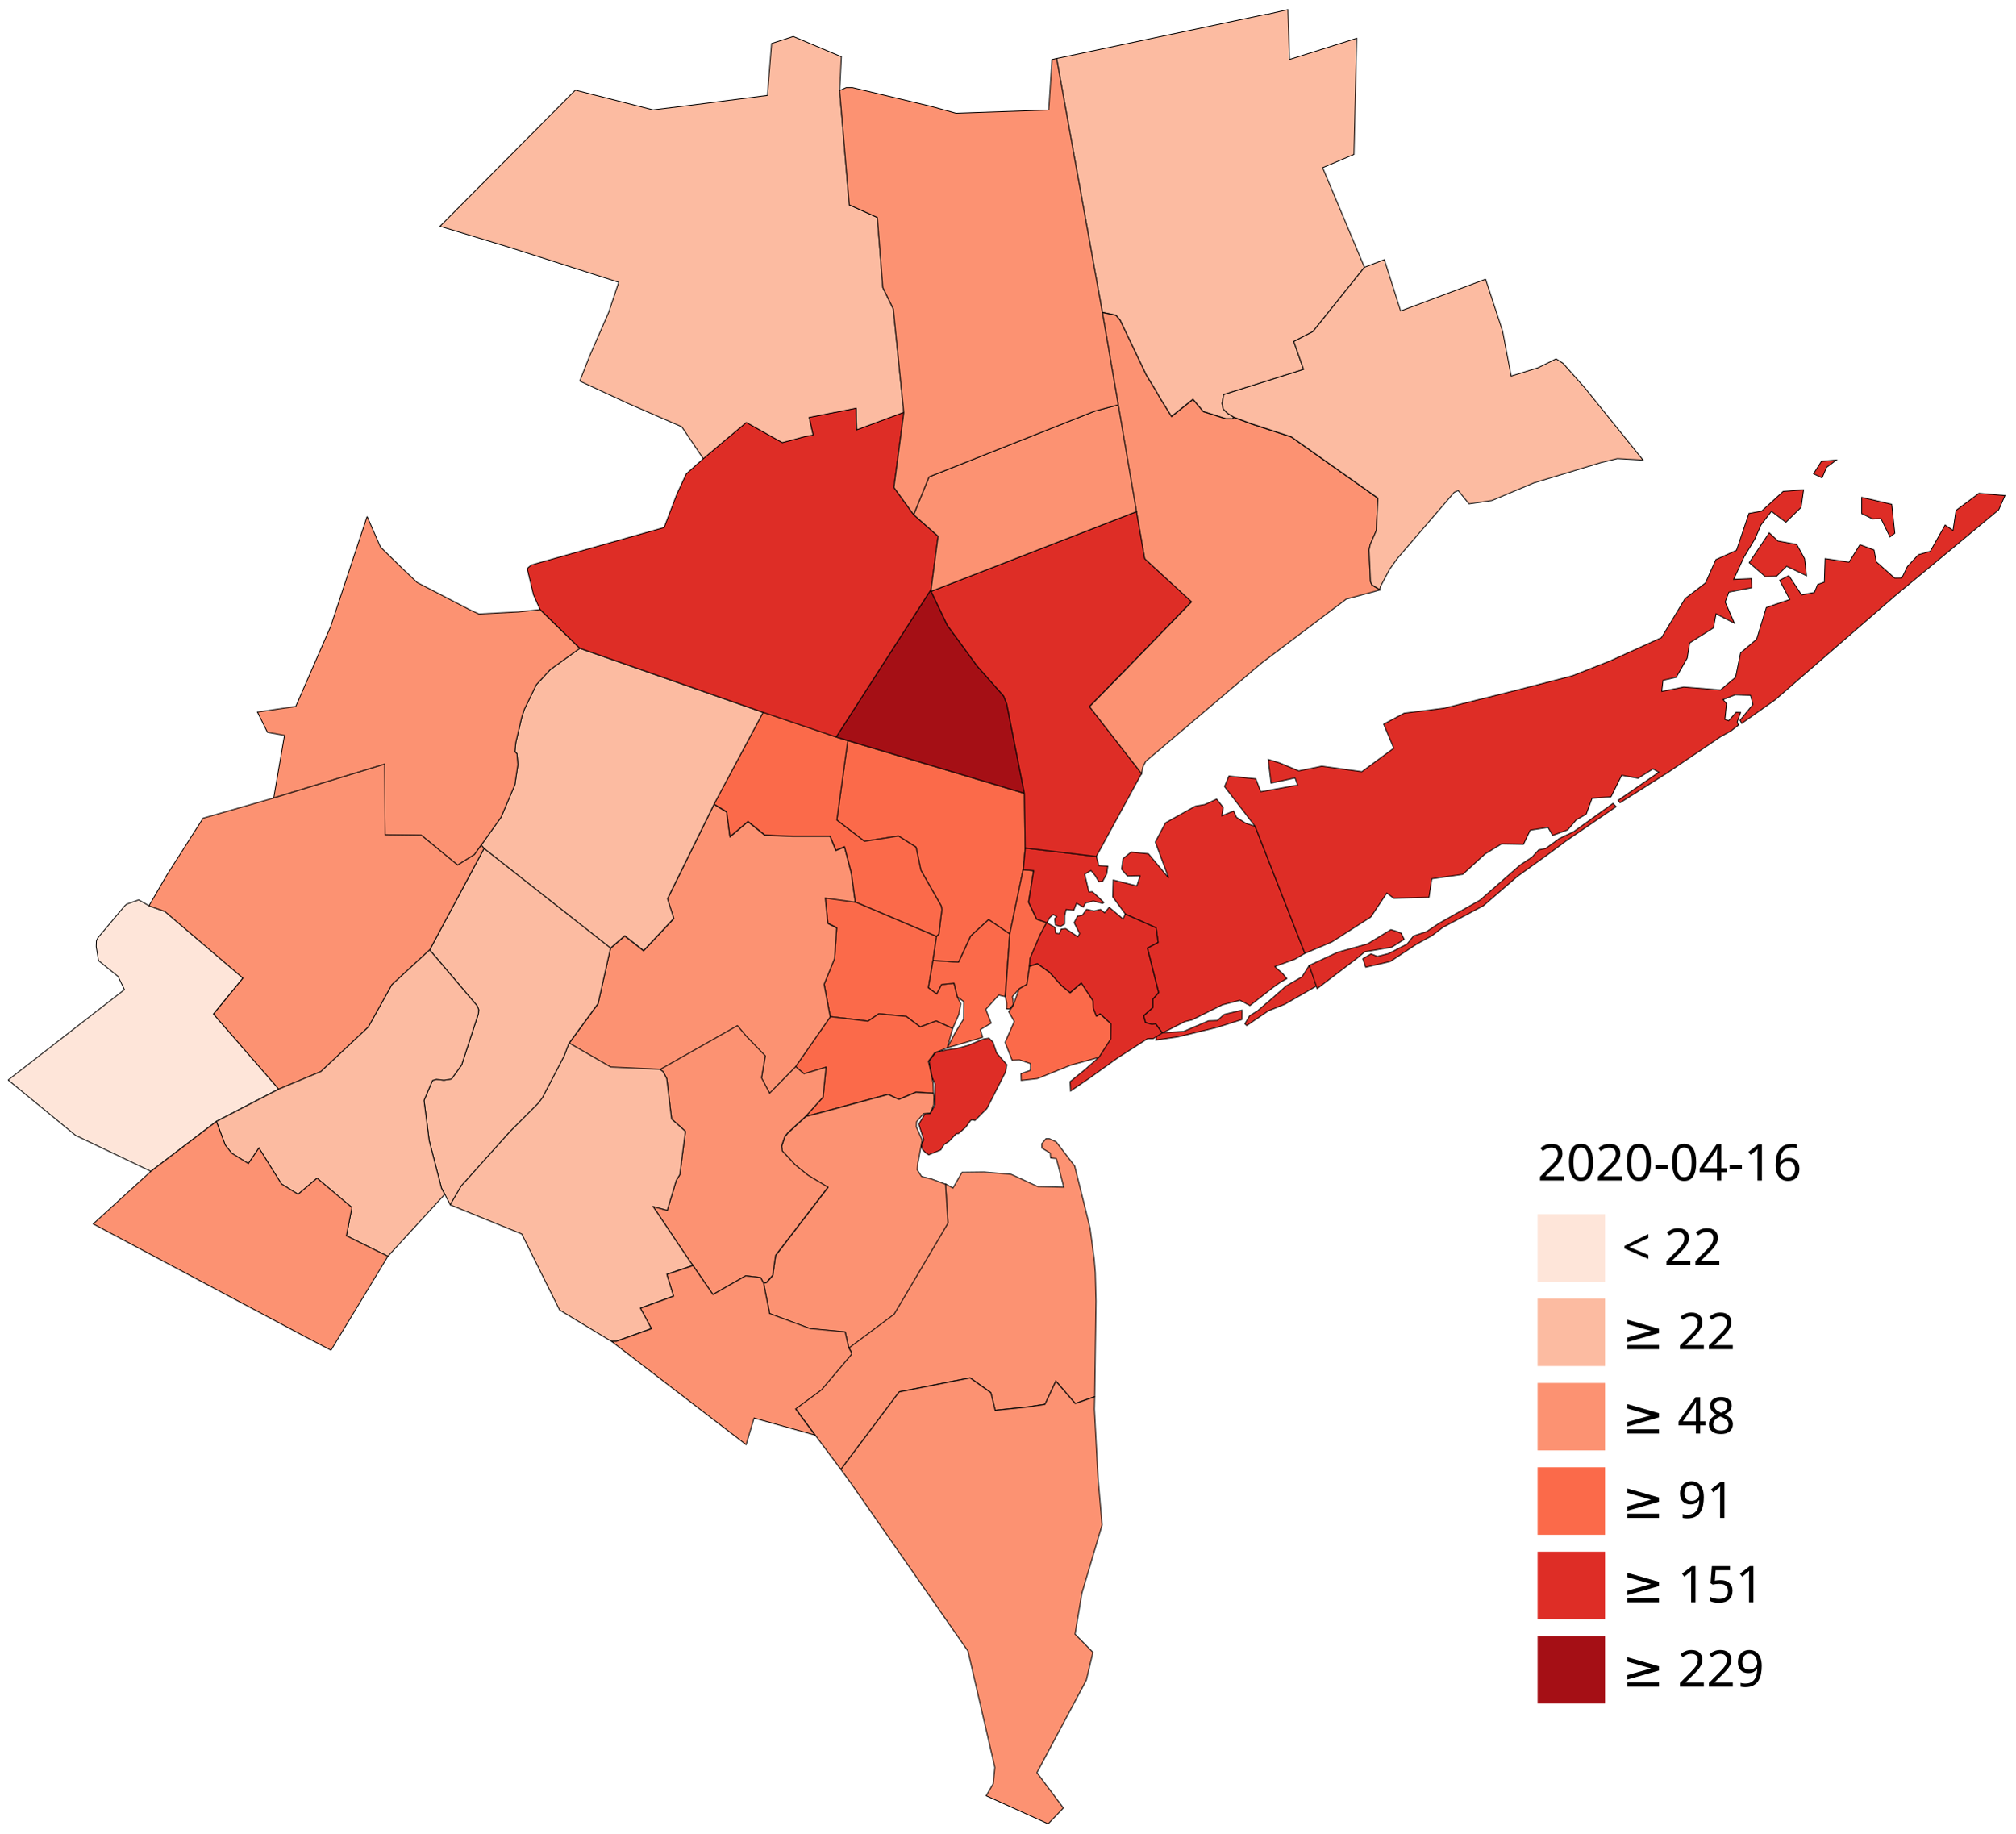
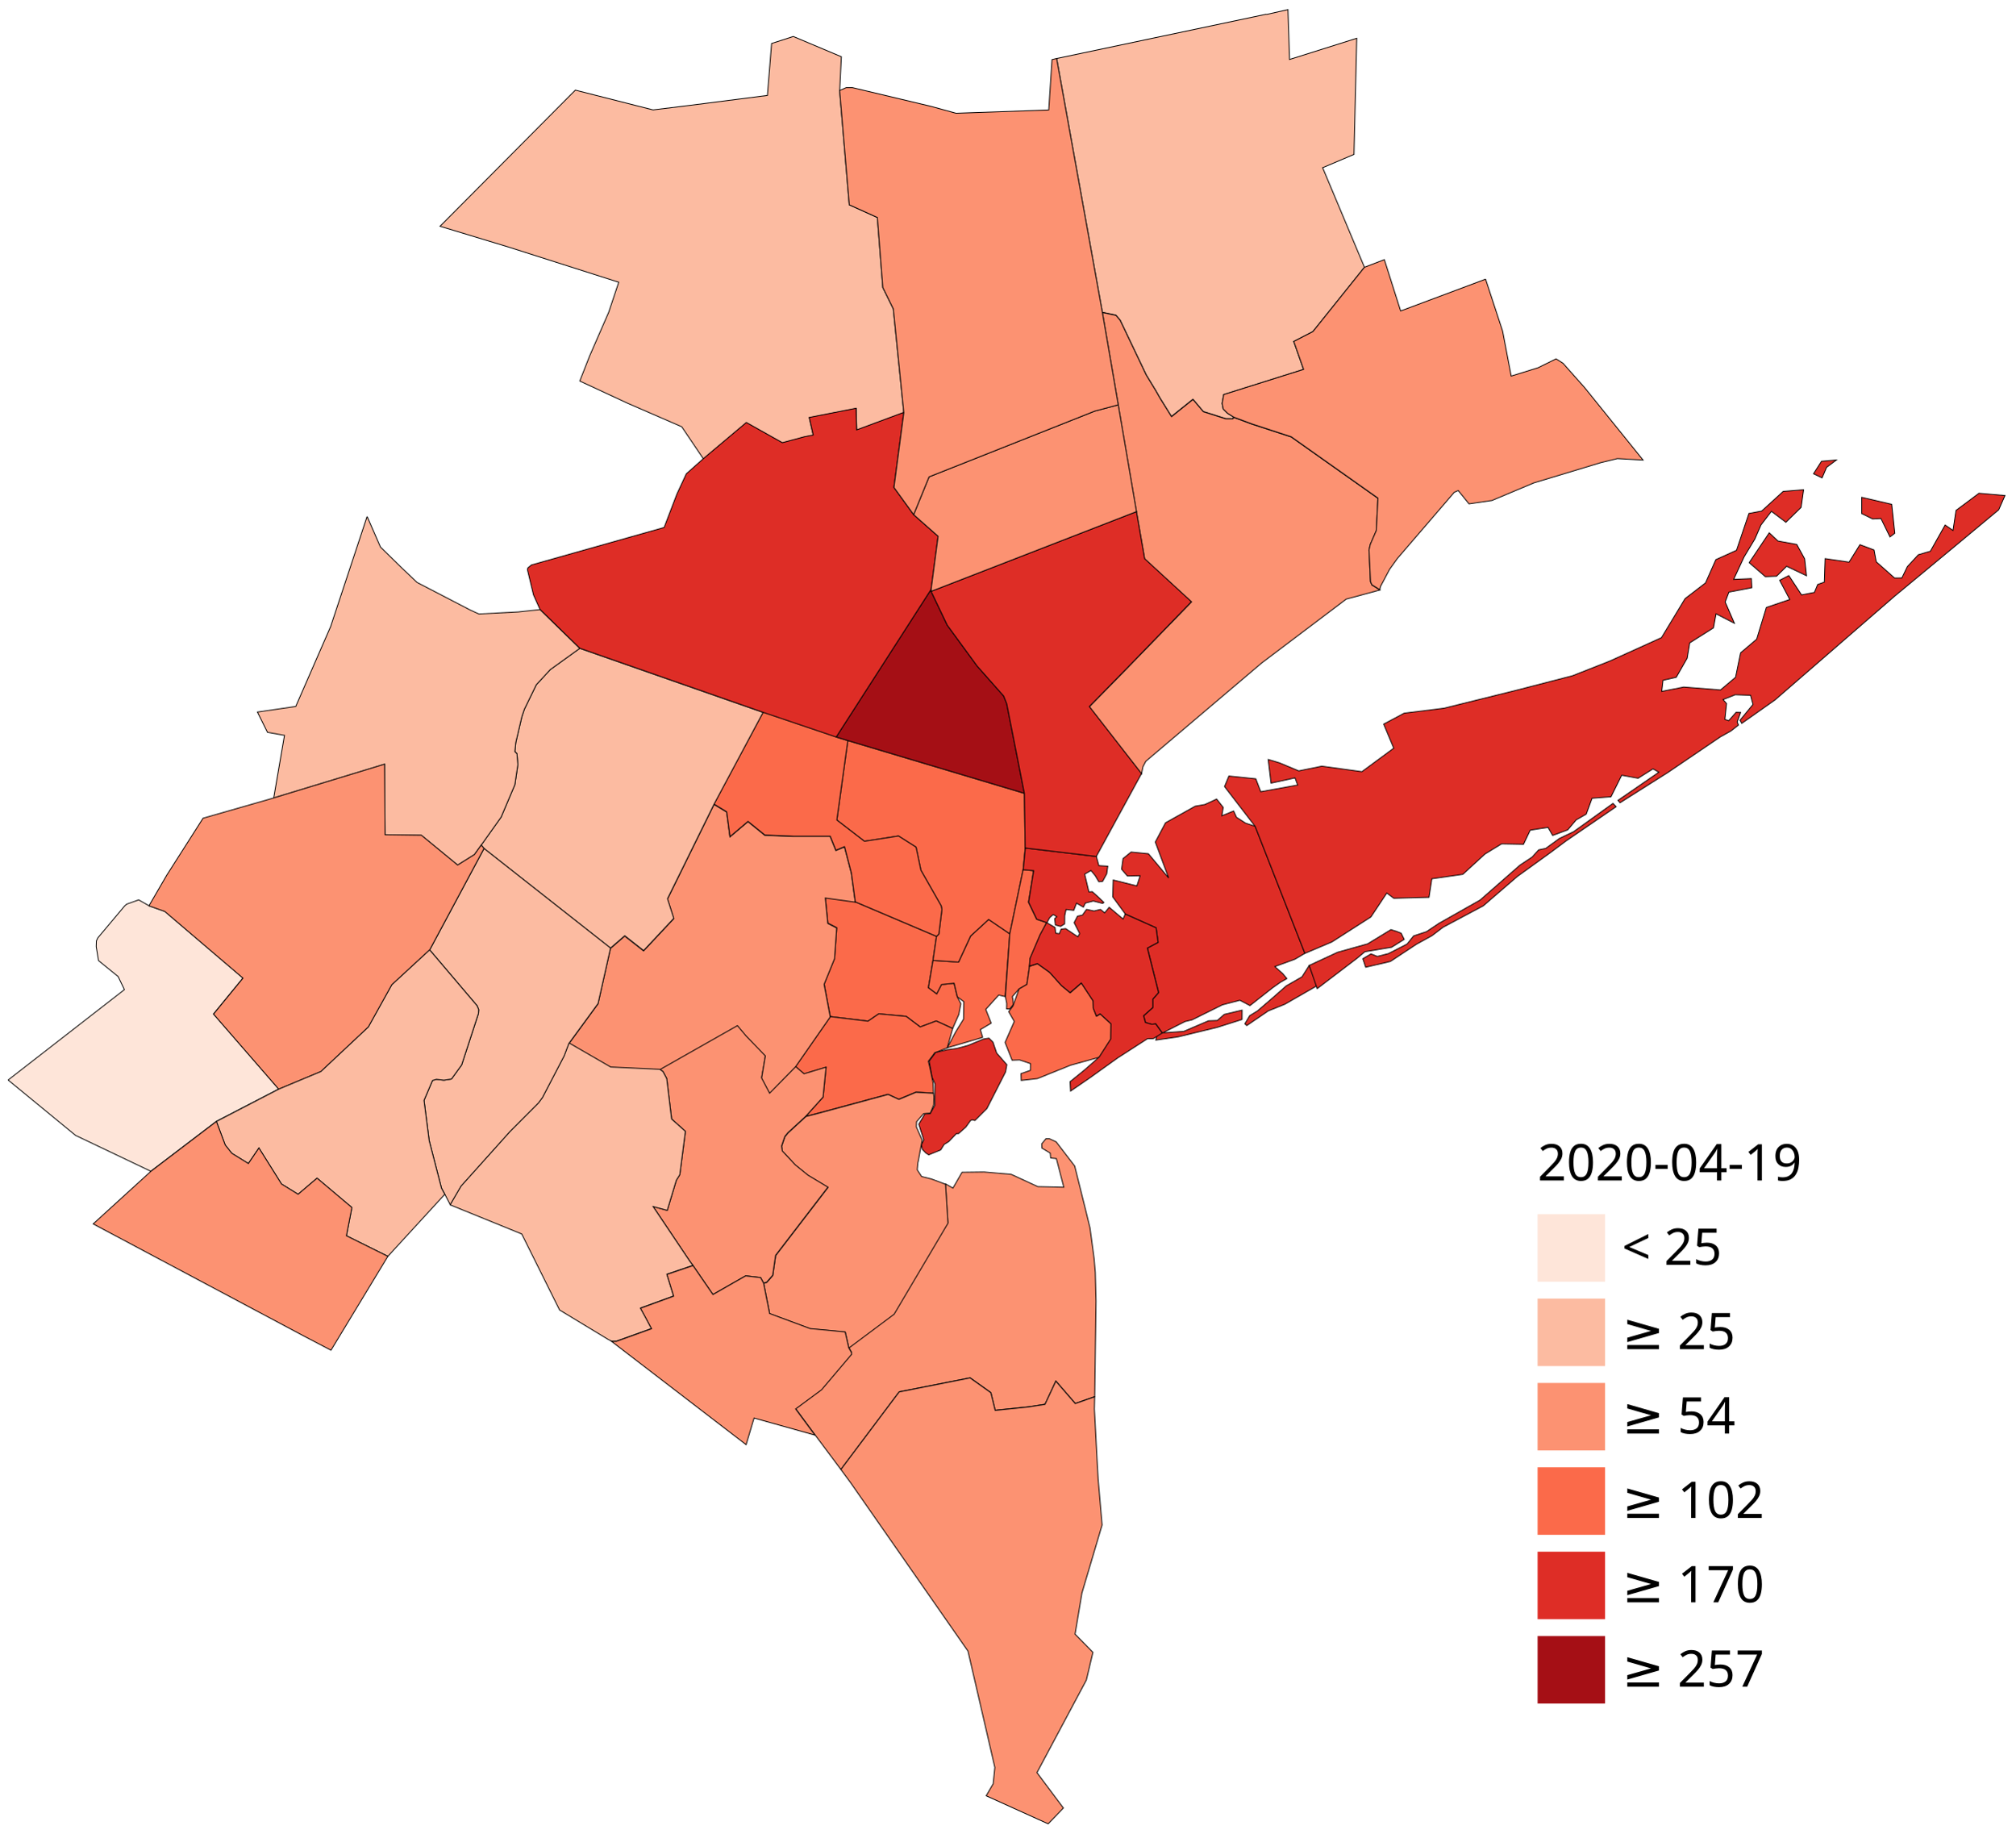
<svg xmlns="http://www.w3.org/2000/svg" id="svg4045" version="1.1" viewBox="0 0 316.019 287.485" height="1086.557" width="1194.401">
  <g transform="translate(108.116 49.338)" id="layer1">
    <g transform="matrix(4.55406 0 0 4.54983 -4052.057 -828.899)" id="g3993" stroke="#000" stroke-width="0.029">
      <path d="m 909.638,171.837 0.74,-0.168 0.055,1.719 2.314,-0.731 -0.095,4.002 -1.079,0.459 1.439,3.43 -1.776,2.218 -0.659,0.34 0.338,0.963 -2.75,0.867 -0.055,0.306 0.037,0.191 0.146,0.146 0.218,0.136 -0.032,0.05 h -0.241 l -0.775,-0.246 -0.357,-0.423 -0.739,0.594 -0.397,-0.639 -0.15,-0.264 -0.323,-0.531 -0.9,-1.89 -0.144,-0.168 -0.467,-0.1 -1.574,-8.743 7.224,-1.528" style="fill:#fcbba1" />
      <path d="m 904.534,185.29 -0.546,-3.182 0.467,0.1 0.144,0.168 0.9,1.89 0.323,0.531 0.15,0.264 0.397,0.639 0.739,-0.594 0.357,0.423 0.775,0.246 h 0.241 l 0.032,-0.05 0.626,0.233 1.351,0.442 2.988,2.115 -0.057,1.116 -0.209,0.481 -0.041,0.186 0.05,1.094 0.048,0.109 0.275,0.171 -1.159,0.314 -2.91,2.2 -3.992,3.389 -0.098,0.188 -0.05,0.247 -1.797,-2.312 1.252,-1.278 2.264,-2.334 -1.611,-1.483 -0.282,-1.623 -0.628,-3.68" style="fill:#fc9272" />
-       <path d="m 917.183,180.958 0.587,1.792 0.295,1.549 0.926,-0.287 0.62,-0.307 0.241,0.154 0.747,0.843 2.008,2.492 -0.884,-0.05 -0.562,0.136 -2.314,0.7 -1.446,0.608 -0.788,0.115 -0.371,-0.459 -0.136,0.06 -1.961,2.283 -0.266,0.371 -0.314,0.594 -0.021,0.09 v 0.02 l -0.275,-0.171 -0.048,-0.109 -0.05,-1.094 0.041,-0.186 0.209,-0.481 0.057,-1.116 -2.988,-2.115 -1.351,-0.442 -0.626,-0.233 -0.218,-0.136 -0.146,-0.146 -0.037,-0.191 0.055,-0.306 2.75,-0.867 -0.338,-0.963 0.659,-0.34 1.776,-2.218 0.684,-0.262 0.56,1.769 2.927,-1.097" style="fill:#fcbba1" />
+       <path d="m 917.183,180.958 0.587,1.792 0.295,1.549 0.926,-0.287 0.62,-0.307 0.241,0.154 0.747,0.843 2.008,2.492 -0.884,-0.05 -0.562,0.136 -2.314,0.7 -1.446,0.608 -0.788,0.115 -0.371,-0.459 -0.136,0.06 -1.961,2.283 -0.266,0.371 -0.314,0.594 -0.021,0.09 v 0.02 l -0.275,-0.171 -0.048,-0.109 -0.05,-1.094 0.041,-0.186 0.209,-0.481 0.057,-1.116 -2.988,-2.115 -1.351,-0.442 -0.626,-0.233 -0.218,-0.136 -0.146,-0.146 -0.037,-0.191 0.055,-0.306 2.75,-0.867 -0.338,-0.963 0.659,-0.34 1.776,-2.218 0.684,-0.262 0.56,1.769 2.927,-1.097" style="fill:#fc9272" />
      <path d="m 898.583,212.137 0.259,0.148 0.313,-0.546 0.762,-0.009 0.929,0.08 0.919,0.424 0.894,0.021 -0.255,-0.987 -0.198,-0.021 -0.014,-0.169 -0.286,-0.171 -0.007,-0.149 0.089,-0.105 0.055,-0.07 h 0.121 l 0.232,0.107 0.639,0.835 0.385,1.55 0.13,0.535 0.011,0.04 0.144,1.075 0.039,0.467 0.025,0.99 -0.045,3.287 -0.669,0.236 -0.669,-0.774 -0.374,0.802 -0.571,0.088 -1.144,0.119 -0.148,-0.609 -0.715,-0.51 -2.444,0.483 -2.008,2.676 -0.893,-1.196 -0.665,-0.901 0.891,-0.659 1.034,-1.221 v -0.06 l -0.095,-0.168 1.559,-1.166 1.854,-3.136 -0.084,-1.347" style="fill:#fc9272" />
      <path d="m 894.981,221.987 2.008,-2.676 2.444,-0.483 0.715,0.51 0.148,0.609 1.144,-0.119 0.571,-0.088 0.374,-0.802 0.669,0.774 0.669,-0.235 -0.009,0.426 0.098,1.879 0.03,0.523 0.136,1.59 -0.694,2.345 -0.237,1.418 0.615,0.626 -0.226,0.956 -1.701,3.19 0.91,1.219 -0.524,0.546 -2.134,-0.967 0.241,-0.415 0.057,-0.562 -0.925,-4.009 -4.042,-5.804 -0.337,-0.458" style="fill:#fc9272" />
      <path d="m 899.519,209.926 -0.071,0.03 -0.162,0.226 -0.253,0.225 h -0.073 l -0.259,0.272 -0.162,0.1 -0.119,0.191 -0.412,0.168 -0.095,-0.06 -0.122,-0.126 -0.035,-0.16 0.082,-0.168 -0.173,-0.542 0.211,-0.354 0.182,-0.008 0.162,-0.292 0.005,-0.735 -0.101,-0.227 -0.102,-0.556 0.225,-0.302 0.404,-0.094 0.314,-0.04 0.224,-0.058 0.177,-0.05 0.53,-0.219 0.187,-0.03 0.137,0.137 0.128,0.378 0.351,0.401 -0.046,0.25 -0.642,1.261 -0.412,0.411 -0.08,-0.02" style="fill:#de2d26" />
      <path d="m 895.478,202.42 2.797,1.189 -0.121,0.829 -0.158,0.939 0.285,0.213 0.165,-0.321 0.434,-0.045 0.112,0.469 0.122,0.237 -0.07,0.371 -0.211,0.481 -0.566,-0.259 -0.552,0.206 -0.482,-0.364 -0.945,-0.088 -0.37,0.253 -1.3,-0.157 -0.211,-1.122 0.359,-0.884 0.074,-1.059 -0.306,-0.156 -0.086,-0.878 1.032,0.144" style="fill:#fb6a4a" />
      <path d="m 894.617,206.375 1.3,0.157 0.37,-0.253 0.945,0.088 0.482,0.364 0.552,-0.206 0.566,0.259 -0.186,0.666 -0.356,0.141 -0.08,0.03 -0.039,0.06 -0.176,0.232 0.056,0.236 0.107,0.515 0.012,0.346 -0.604,-0.034 -0.589,0.246 -0.371,-0.171 -2.349,0.636 -0.483,0.125 0.595,-0.661 0.103,-1.03 -0.758,0.228 -0.293,-0.251 1.196,-1.719" style="fill:#fb6a4a" />
      <path d="m 900.799,203.522 -0.162,2.161 -0.22,-0.05 -0.445,0.492 0.187,0.474 -0.373,0.223 0.079,0.269 -1.217,0.357 0.287,-0.545 0.272,-0.441 0.01,-0.602 -0.223,-0.167 -0.112,-0.469 -0.434,0.045 -0.165,0.321 -0.285,-0.213 0.158,-0.939 0.88,0.058 0.415,-0.899 0.62,-0.571 0.729,0.496" style="fill:#fb6a4a" />
      <path d="m 895.222,196.861 6.081,1.819 0.027,1.884 -0.071,0.747 -0.46,2.211 -0.729,-0.496 -0.62,0.571 -0.415,0.899 -0.88,-0.058 0.121,-0.829 0.08,-0.08 0.105,-0.85 -0.025,-0.122 -0.699,-1.228 -0.166,-0.795 -0.605,-0.384 -1.173,0.182 -0.95,-0.732 0.378,-2.739" style="fill:#fb6a4a" />
      <path d="m 898.171,209.011 0.016,0.129 -0.009,0.273 -0.076,0.195 -0.041,0.094 -0.112,0.006 -0.119,0.01 -0.242,0.28 -0.007,0.176 0.2,0.457 -0.135,0.737 -0.011,0.03 -0.023,0.257 0.151,0.231 0.343,0.086 0.471,0.176 h 0.005 0.005 l 0.084,1.347 -1.854,3.136 -1.559,1.166 -0.124,-0.548 -1.204,-0.114 -1.398,-0.52 -0.207,-1.046 0.105,-0.03 0.209,-0.241 0.099,-0.686 1.802,-2.349 -0.687,-0.414 -0.435,-0.353 -0.449,-0.481 -0.025,-0.168 0.112,-0.331 0.105,-0.129 0.617,-0.568 0.483,-0.125 2.349,-0.636 0.371,0.171 0.589,-0.246 0.604,0.034" style="fill:#fc9272" />
      <path d="m 893.421,208.094 0.293,0.251 0.758,-0.228 -0.103,1.03 -0.595,0.661 -0.617,0.568 -0.105,0.129 -0.112,0.331 0.025,0.168 0.449,0.481 0.435,0.353 0.687,0.414 -1.802,2.349 -0.099,0.686 -0.209,0.241 -0.105,0.03 -0.102,-0.191 -0.515,-0.06 -1.127,0.644 -0.69,-1.004 -0.107,-0.144 -1.263,-1.884 0.487,0.132 0.313,-1.038 0.119,-0.191 0.193,-1.494 -0.475,-0.424 -0.168,-1.395 -0.128,-0.24 -0.112,-0.08 2.676,-1.519 0.299,0.356 0.664,0.688 -0.129,0.761 0.275,0.524 0.891,-0.909" style="fill:#fc9272" />
      <path d="m 890.611,199.061 0.438,0.266 0.113,0.856 0.621,-0.526 0.58,0.47 0.98,0.04 h 1.271 l 0.196,0.485 0.297,-0.125 0.236,0.911 0.135,0.993 -1.032,-0.144 0.086,0.878 0.306,0.156 -0.074,1.059 -0.359,0.884 0.211,1.122 -1.196,1.719 -0.891,0.909 -0.275,-0.524 0.129,-0.761 -0.664,-0.688 -0.299,-0.356 -2.676,1.519 -1.688,-0.078 -1.431,-0.828 0.994,-1.361 0.429,-1.911 0.491,-0.425 0.65,0.51 1.038,-1.109 -0.216,-0.676 1.599,-3.251" style="fill:#fc9272" />
      <path d="m 894.821,196.74 0.401,0.121 -0.378,2.739 0.95,0.732 1.173,-0.182 0.605,0.384 0.166,0.795 0.699,1.228 0.025,0.122 -0.105,0.85 -0.08,0.08 -2.797,-1.189 -0.135,-0.993 -0.236,-0.911 -0.297,0.125 -0.196,-0.485 h -1.271 l -0.98,-0.04 -0.58,-0.47 -0.621,0.526 -0.113,-0.856 -0.438,-0.266 1.694,-3.173 2.516,0.852" style="fill:#fb6a4a" />
      <path d="m 892.305,195.888 -1.694,3.173 -1.599,3.251 0.216,0.676 -1.038,1.109 -0.65,-0.51 -0.491,0.425 -4.356,-3.432 -0.096,-0.119 0.685,-0.963 0.474,-1.118 0.103,-0.692 -0.032,-0.378 -0.071,-0.07 0.032,-0.313 0.209,-0.892 0.087,-0.257 0.41,-0.843 0.481,-0.522 1.014,-0.731 6.315,2.209" style="fill:#fcbba1" />
      <path d="m 882.694,200.58 4.356,3.432 -0.429,1.911 -0.994,1.361 -0.166,0.44 -0.749,1.439 -0.137,0.185 -0.979,0.983 -1.688,1.884 -0.376,0.644 -0.187,-0.362 -0.114,-0.209 -0.424,-1.64 -0.178,-1.387 0.292,-0.686 0.136,-0.04 0.257,0.03 0.26,-0.04 0.351,-0.486 0.578,-1.771 0.009,-0.135 -0.057,-0.136 -1.631,-1.922 1.872,-3.496" style="fill:#fcbba1" />
      <path d="m 885.626,207.284 1.431,0.828 1.688,0.078 0.112,0.08 0.128,0.24 0.168,1.395 0.475,0.424 -0.193,1.494 -0.119,0.191 -0.313,1.038 -0.487,-0.132 1.263,1.884 0.107,0.144 -0.896,0.304 0.231,0.75 -1.141,0.416 0.179,0.327 0.201,0.379 -1.211,0.435 h -0.168 l -0.114,-0.06 -1.671,-1.013 -1.302,-2.619 -2.466,-1.005 0.376,-0.644 1.688,-1.884 0.979,-0.983 0.137,-0.185 0.749,-1.439 0.166,-0.44" style="fill:#fcbba1" />
      <path d="m 889.887,214.95 0.69,1.004 1.127,-0.644 0.515,0.06 0.102,0.191 0.207,1.046 1.398,0.52 1.204,0.114 0.124,0.548 0.095,0.168 v 0.06 l -1.034,1.221 -0.891,0.659 0.665,0.901 -2.096,-0.588 -0.273,0.918 -4.635,-3.561 h 0.168 l 1.211,-0.435 -0.201,-0.379 -0.179,-0.327 1.141,-0.416 -0.231,-0.75 0.896,-0.304" style="fill:#fc9272" />
      <path style="fill:#fb6a4a" d="m 901.258,201.418 -0.459,2.211 -0.151,2.163 0.046,0.233 -0.003,0.19 0.103,0.004 0.127,-0.154 -0.013,-0.17 -0.021,-0.103 0.232,-0.265 0.268,-0.154 0.092,-0.625 0.023,-0.271 0.344,-0.811 0.229,-0.422 -0.35,-0.117 -0.281,-0.588 0.174,-1.088 z" transform="translate(0 -.107)" />
      <path d="m 894.94,174.458 0.332,3.938 0.967,0.438 0.188,2.412 0.362,0.738 0.361,3.577 -1.622,0.603 -0.019,-0.745 -1.613,0.316 0.137,0.606 -0.305,0.06 -0.759,0.204 -1.239,-0.696 -1.48,1.246 -0.747,-1.109 -1.865,-0.811 -1.646,-0.765 0.337,-0.859 0.658,-1.51 0.346,-1.036 -3.799,-1.214 -2.355,-0.715 4.66,-4.692 2.676,0.682 1.296,-0.16 2.642,-0.339 0.144,-1.79 0.747,-0.242 1.655,0.699 -0.057,1.166" style="fill:#fcbba1" />
      <path d="m 901.33,200.564 2.45,0.291 0.086,0.316 0.307,0.02 -0.035,0.262 -0.143,0.262 -0.13,0.012 -0.123,-0.21 -0.147,-0.178 -0.217,0.126 0.146,0.613 0.115,-0.01 0.192,0.172 0.209,0.2 -0.043,0.034 -0.322,-0.083 -0.273,0.071 -0.069,0.139 -0.236,-0.136 -0.095,0.247 -0.265,-0.029 -0.045,0.212 -0.003,0.284 -0.141,0.087 -0.179,-0.049 -0.024,-0.221 0.073,-0.065 -0.122,-0.074 -0.121,0.104 -0.097,0.177 -0.349,-0.118 -0.282,-0.588 0.175,-1.087 -0.359,-0.033 0.071,-0.747" style="fill:#de2d26" />
      <path d="m 900.91,206.009 0.209,-0.589 0.269,-0.154 0.09,-0.624 0.277,-0.089 0.423,0.303 0.405,0.453 0.297,0.245 0.387,-0.334 0.405,0.616 0.007,0.254 0.107,0.272 0.13,-0.077 0.373,0.342 -0.007,0.523 -0.4,0.625 -0.99,0.275 -1.143,0.461 -0.556,0.063 -0.007,-0.235 0.323,-0.112 0.004,-0.232 -0.375,-0.127 -0.259,0.009 -0.241,-0.613 0.316,-0.723 -0.192,-0.337 z" style="fill:#fb6a4a" />
      <path d="m 898.09,191.718 0.556,1.166 1.027,1.406 0.916,1.036 0.105,0.264 0.608,3.09 -6.081,-1.819 -0.401,-0.121 3.27,-5.092 v 0.07" style="fill:#a50f15" />
      <path style="fill:#de2d26" d="m 907.922,198.984 -0.406,0.188 -0.33,0.057 -1.023,0.572 -0.352,0.664 0.459,1.238 -0.697,-0.834 -0.596,-0.059 -0.277,0.225 -0.051,0.367 0.201,0.234 0.438,-0.01 -0.113,0.352 -0.814,-0.205 -0.016,0.582 0.434,0.592 1.061,0.475 0.068,0.502 -0.367,0.195 0.385,1.535 -0.195,0.223 0.002,0.289 -0.322,0.287 0.065,0.234 0.223,0.062 0.129,-0.018 0.223,0.312 -0.17,0.012 -0.053,0.236 0.775,-0.113 1.34,-0.326 0.854,-0.271 0.002,-0.322 -0.615,0.146 -0.236,0.209 -0.305,0.012 -0.854,0.365 -0.725,0.051 0.771,-0.391 0.24,-0.057 1.045,-0.518 0.602,-0.158 0.348,0.184 0.772,-0.608 0.273,-0.194 0.226,-0.129 -0.139,-0.167 -0.276,-0.247 0.693,-0.254 0.344,-0.203 -1.713,-4.377 -0.332,-0.109 -0.312,-0.201 -0.098,-0.217 -0.406,0.164 0.047,-0.289 z m 3.189,5.733 -0.249,0.394 -0.54,0.31 -0.477,0.42 -0.514,0.443 -0.27,0.166 -0.166,0.279 0.066,0.061 0.742,-0.506 0.568,-0.229 1.114,-0.64 z" transform="translate(0 -.107)" />
      <path d="m 897.149,185.561 -0.339,2.577 0.678,0.937 0.843,0.745 -0.24,1.828 -3.27,5.092 -2.516,-0.852 -6.315,-2.209 -1.367,-1.337 -0.225,-0.503 -0.209,-0.87 0.016,-0.06 0.121,-0.1 4.571,-1.292 0.442,-1.157 0.321,-0.692 0.587,-0.523 1.48,-1.246 1.239,0.696 0.759,-0.204 0.305,-0.06 -0.137,-0.606 1.613,-0.316 0.019,0.745 1.622,-0.603" style="fill:#de2d26" />
      <path d="m 902.074,203.138 0.284,0.165 0.022,0.197 0.127,0.017 0.059,-0.155 0.156,-0.02 0.421,0.281 0.063,-0.111 -0.19,-0.375 0.115,-0.224 0.17,-0.036 0.141,-0.198 0.258,0.056 0.223,-0.055 0.143,0.119 0.156,-0.192 0.478,0.404 0.076,-0.17 1.061,0.474 0.068,0.501 -0.369,0.196 0.386,1.534 -0.197,0.223 0.002,0.289 -0.321,0.287 0.063,0.234 0.222,0.062 0.13,-0.017 0.227,0.316 -0.306,0.193 -0.199,0.002 -1.034,0.667 -0.968,0.694 -0.649,0.445 -0.016,-0.324 0.486,-0.395 0.515,-0.453 0.4,-0.625 0.007,-0.523 -0.373,-0.342 -0.13,0.077 -0.107,-0.272 -0.007,-0.254 -0.405,-0.616 -0.387,0.334 -0.297,-0.245 -0.405,-0.453 -0.423,-0.303 -0.277,0.089 0.023,-0.271 0.346,-0.811 0.227,-0.422" style="fill:#de2d26" />
      <path style="fill:#de2d26" d="m 928.476,187.773 0.295,0.141 0.156,-0.364 0.338,-0.252 -0.513,0.044 z m -0.342,0.551 -0.701,0.056 -0.742,0.678 -0.438,0.082 -0.428,1.27 -0.711,0.322 -0.357,0.803 -0.703,0.541 -0.812,1.344 -1.775,0.805 -1.293,0.51 -1.988,0.514 -2.439,0.605 -1.367,0.17 -0.705,0.377 0.346,0.83 -1.096,0.809 -1.381,-0.189 -0.795,0.162 -0.658,-0.275 -0.393,-0.119 0.098,0.816 0.826,-0.18 0.09,0.246 -1.271,0.23 -0.17,-0.445 -0.926,-0.096 -0.15,0.363 1.053,1.371 1.713,4.379 0.928,-0.393 1.346,-0.863 0.547,-0.824 0.242,0.18 1.211,-0.033 0.098,-0.639 1.066,-0.152 0.764,-0.701 0.572,-0.35 0.754,0.014 0.232,-0.486 0.613,-0.096 0.16,0.277 0.518,-0.191 0.291,-0.344 0.346,-0.199 0.201,-0.547 0.652,-0.051 0.369,-0.742 0.564,0.104 0.514,-0.324 0.203,0.115 -1.41,0.971 0.072,0.082 1.641,-1.039 1.814,-1.232 0.365,-0.204 0.257,-0.202 -0.043,-0.108 0.117,-0.326 -0.153,-0.006 -0.256,0.288 -0.133,-0.043 0.058,-0.547 -0.121,-0.137 0.42,-0.166 0.528,0.019 0.084,0.315 -0.446,0.544 0.06,0.108 1.149,-0.811 4.107,-3.566 1.828,-1.516 1.762,-1.467 0.217,-0.492 -0.896,-0.078 -0.789,0.59 -0.105,0.691 -0.271,-0.186 -0.508,0.902 -0.414,0.121 -0.377,0.408 -0.191,0.393 -0.25,0.002 -0.631,-0.559 -0.078,-0.408 -0.484,-0.182 -0.375,0.602 -0.824,-0.121 -0.027,0.809 -0.229,0.082 -0.113,0.273 -0.443,0.086 -0.438,-0.666 -0.316,0.162 0.35,0.662 -0.807,0.273 -0.334,1.094 -0.553,0.471 -0.174,0.842 -0.518,0.438 -1.268,-0.1 -0.758,0.15 0.045,-0.383 0.457,-0.105 0.375,-0.656 0.088,-0.529 0.818,-0.518 0.088,-0.484 0.633,0.326 -0.318,-0.732 0.129,-0.342 0.789,-0.152 -0.016,-0.312 -0.611,0.027 0.361,-0.777 0.369,-0.613 0.213,-0.488 0.359,-0.469 0.498,0.377 0.523,-0.512 z m 2.002,0.261 v 0.561 l 0.377,0.184 0.285,-0.014 0.311,0.633 0.166,-0.127 -0.107,-0.996 z m -3.184,1.223 -0.691,1.029 0.557,0.482 0.385,-0.016 0.348,-0.342 0.684,0.326 -0.065,-0.584 -0.271,-0.494 -0.648,-0.119 z m -5.381,9.326 -1.357,0.975 -0.486,0.232 -0.475,0.344 -0.24,0.049 -0.225,0.248 -0.418,0.277 -1.371,1.203 -1.422,0.805 -0.428,0.287 -0.443,0.146 -0.225,0.281 -0.645,0.33 -0.379,0.096 -0.219,-0.086 -0.281,0.166 0.098,0.293 0.85,-0.199 0.902,-0.596 0.529,-0.291 0.385,-0.293 1.387,-0.74 1.17,-1.01 1.131,-0.816 0.541,-0.404 1.729,-1.184 z m -7.646,4.35 -0.803,0.49 -1.033,0.289 -0.979,0.455 0.275,0.799 1.371,-1.045 0.273,-0.227 0.918,-0.154 0.434,-0.271 -0.105,-0.213 -0.143,-0.057 z" transform="translate(0 -.107)" />
      <path d="m 898.09,191.718 7.071,-2.748 0.282,1.623 1.611,1.483 -2.264,2.334 -1.252,1.278 1.797,2.312 -1.556,2.855 -2.45,-0.291 -0.027,-1.884 -0.608,-3.09 -0.105,-0.264 -0.916,-1.036 -1.027,-1.406 -0.556,-1.166" style="fill:#de2d26" />
      <path d="m 904.534,185.29 0.628,3.68 -7.071,2.748 v -0.07 l 0.24,-1.828 -0.843,-0.745 0.531,-1.303 5.705,-2.266 0.809,-0.216" style="fill:#fc9272" />
      <path d="m 902.414,173.365 1.574,8.743 0.546,3.182 -0.809,0.216 -5.705,2.266 -0.531,1.303 -0.678,-0.937 0.339,-2.577 -0.361,-3.577 -0.362,-0.738 -0.188,-2.412 -0.967,-0.438 -0.332,-3.938 0.226,-0.1 h 0.216 l 2.721,0.65 0.847,0.234 3.191,-0.113 0.112,-1.736 0.16,-0.04" style="fill:#fc9272" />
      <path d="m 866.304,208.562 4.008,-3.118 -0.218,-0.451 -0.674,-0.548 -0.08,-0.483 0.007,-0.199 0.05,-0.104 0.925,-1.102 0.07,-0.06 0.41,-0.146 0.353,0.201 0.547,0.193 2.692,2.298 -1.014,1.239 2.245,2.587 -2.147,1.114 -2.259,1.721 -2.588,-1.234 -2.327,-1.913" style="fill:#fee5d9" />
-       <path d="m 878.668,189.138 0.46,1.053 0.738,0.723 0.522,0.497 1.831,0.95 0.298,0.137 1.351,-0.07 0.754,-0.08 1.367,1.337 -1.014,0.731 -0.481,0.522 -0.41,0.843 -0.087,0.257 -0.209,0.892 -0.032,0.313 0.071,0.07 0.032,0.378 -0.103,0.692 -0.474,1.118 -0.685,0.963 -0.234,0.328 -0.578,0.362 -1.25,-1.028 -1.25,-0.017 -0.016,-2.432 -3.817,1.163 0.371,-2.159 -0.585,-0.104 -0.347,-0.699 1.32,-0.193 1.201,-2.752 1.255,-3.792" style="fill:#fc9272" />
+       <path d="m 878.668,189.138 0.46,1.053 0.738,0.723 0.522,0.497 1.831,0.95 0.298,0.137 1.351,-0.07 0.754,-0.08 1.367,1.337 -1.014,0.731 -0.481,0.522 -0.41,0.843 -0.087,0.257 -0.209,0.892 -0.032,0.313 0.071,0.07 0.032,0.378 -0.103,0.692 -0.474,1.118 -0.685,0.963 -0.234,0.328 -0.578,0.362 -1.25,-1.028 -1.25,-0.017 -0.016,-2.432 -3.817,1.163 0.371,-2.159 -0.585,-0.104 -0.347,-0.699 1.32,-0.193 1.201,-2.752 1.255,-3.792" style="fill:#fcbba1" />
      <path d="m 875.453,198.837 3.817,-1.163 0.016,2.432 1.25,0.017 1.25,1.028 0.578,-0.362 0.234,-0.328 0.096,0.119 -1.872,3.496 -1.299,1.2 -0.81,1.457 -1.634,1.534 -1.454,0.608 -2.245,-2.587 1.014,-1.239 -2.692,-2.298 -0.547,-0.193 0.619,-1.066 1.246,-1.956 2.434,-0.698" style="fill:#fc9272" />
      <path d="m 880.822,204.076 1.631,1.922 0.057,0.136 -0.009,0.135 -0.578,1.771 -0.351,0.486 -0.26,0.04 -0.257,-0.03 -0.136,0.04 -0.292,0.686 0.178,1.387 0.424,1.64 0.114,0.209 -1.961,2.139 -1.428,-0.709 0.19,-0.972 -1.2,-1.013 -0.653,0.555 -0.571,-0.353 -0.778,-1.241 -0.363,0.535 -0.571,-0.353 -0.226,-0.285 -0.305,-0.812 2.147,-1.114 1.454,-0.608 1.634,-1.534 0.81,-1.457 1.299,-1.2" style="fill:#fcbba1" />
      <path d="m 873.478,209.988 0.305,0.812 0.226,0.285 0.571,0.353 0.363,-0.535 0.778,1.241 0.571,0.353 0.653,-0.555 1.2,1.013 -0.19,0.972 1.428,0.709 -1.959,3.236 -0.916,-0.479 -7.272,-3.874 1.984,-1.81 2.259,-1.721" style="fill:#fc9272" />
    </g>
    <g id="g1003" transform="matrix(.26458 0 0 .26458 127.715 -62.671)">
      <path d="m 20,820 h 40 v 40 H 20 Z" fill="#fcbba1" />
      <path d="m 20,870 h 40 v 40 H 20 Z" fill="#fc9272" />
      <path d="m 20,920 h 40 v 40 H 20 Z" fill="#fb6a4a" />
      <path d="m 20,970 h 40 v 40 H 20 Z" fill="#de2d26" />
      <path d="m 20,770 h 40 v 40 H 20 Z" fill="#fee5d9" />
      <path d="m 20,1020 h 40 v 40 H 20 Z" fill="#a50f15" />
      <g font-size="30" font-family="Verdana">
        <text x="70" y="1050">
-           <tspan id="tspan905" x="70" y="1050">≥ 229</tspan>
+           <tspan id="tspan905" x="70" y="1050">≥ 257</tspan>
        </text>
        <text y="1000" x="70">
-           <tspan y="1000" x="70" id="tspan919">≥ 151</tspan>
+           <tspan y="1000" x="70" id="tspan919">≥ 170</tspan>
        </text>
        <text x="70" y="950">
-           <tspan id="tspan923" x="70" y="950">≥ 91</tspan>
+           <tspan id="tspan923" x="70" y="950">≥ 102</tspan>
        </text>
        <text y="900" x="70">
-           <tspan y="900" x="70" id="tspan927">≥ 48</tspan>
+           <tspan y="900" x="70" id="tspan927">≥ 54</tspan>
        </text>
        <text x="70" y="850">
-           <tspan id="tspan931" x="70" y="850">≥ 22</tspan>
+           <tspan id="tspan931" x="70" y="850">≥ 25</tspan>
        </text>
        <text y="800" x="70">
-           <tspan y="800" x="70" id="tspan935">&lt; 22</tspan>
+           <tspan y="800" x="70" id="tspan935">&lt; 25</tspan>
        </text>
        <text x="20" y="750">
-           <tspan id="tspan939" x="20" y="750">2020-04-16</tspan>
+           <tspan id="tspan939" x="20" y="750">2020-04-19</tspan>
        </text>
      </g>
    </g>
  </g>
</svg>
